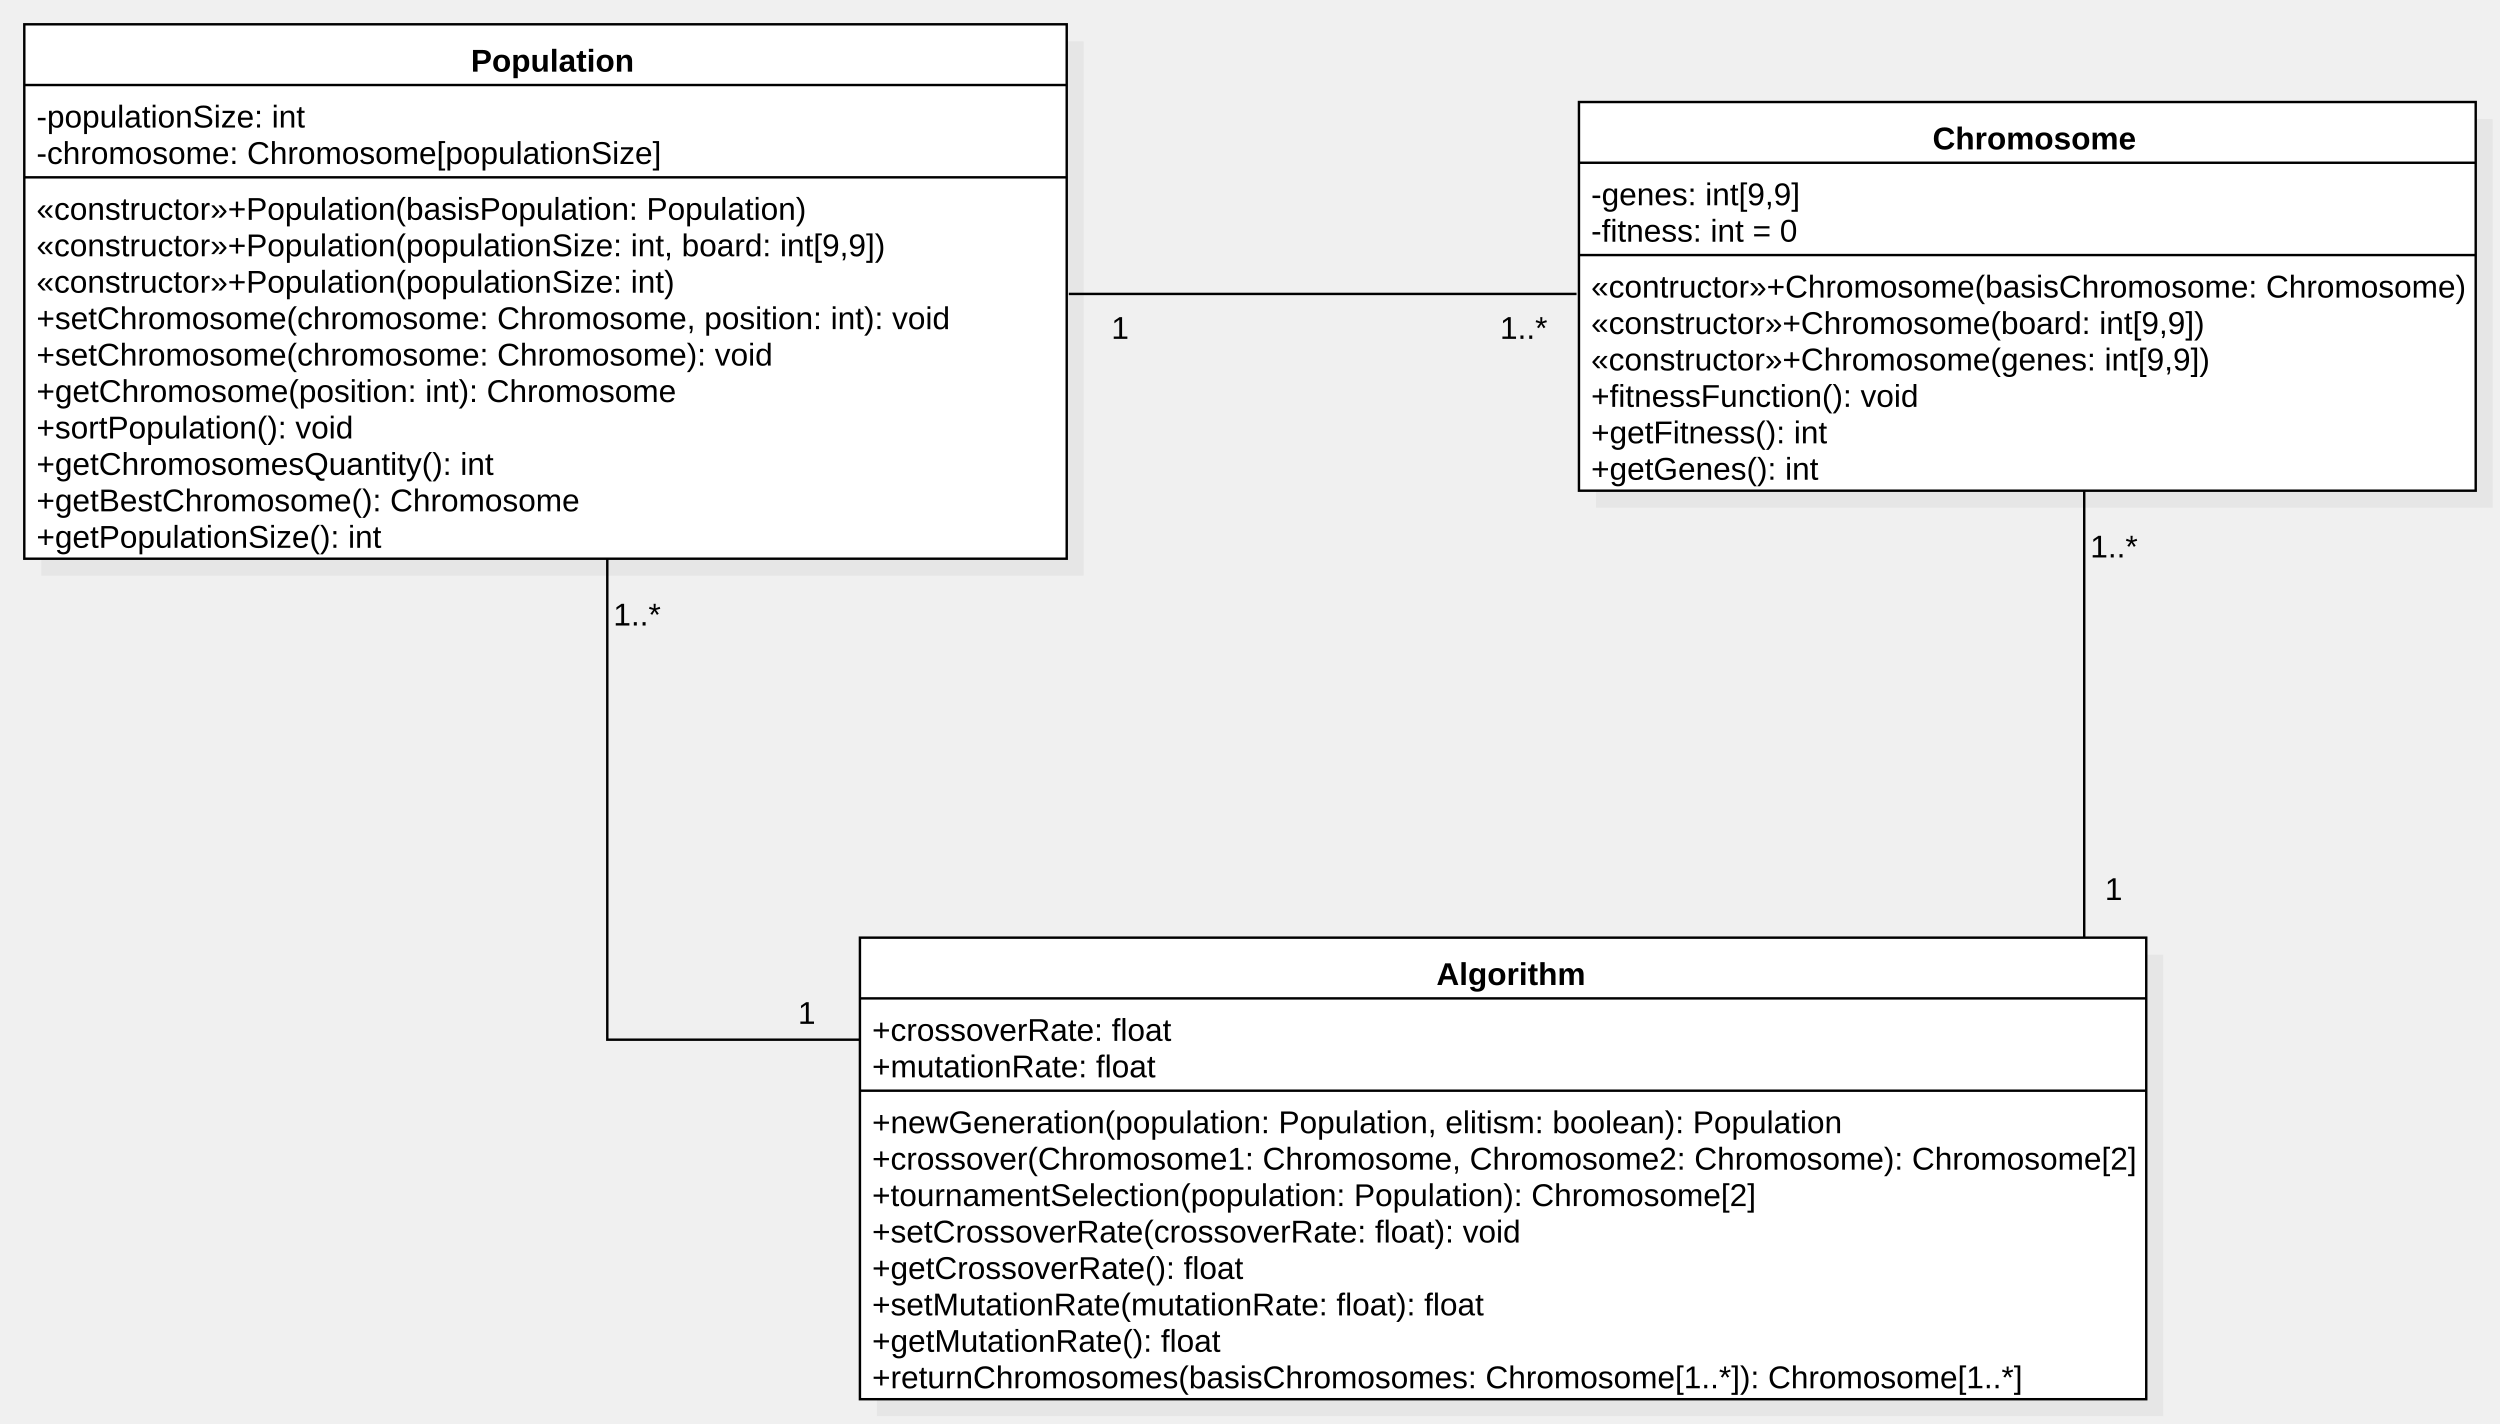
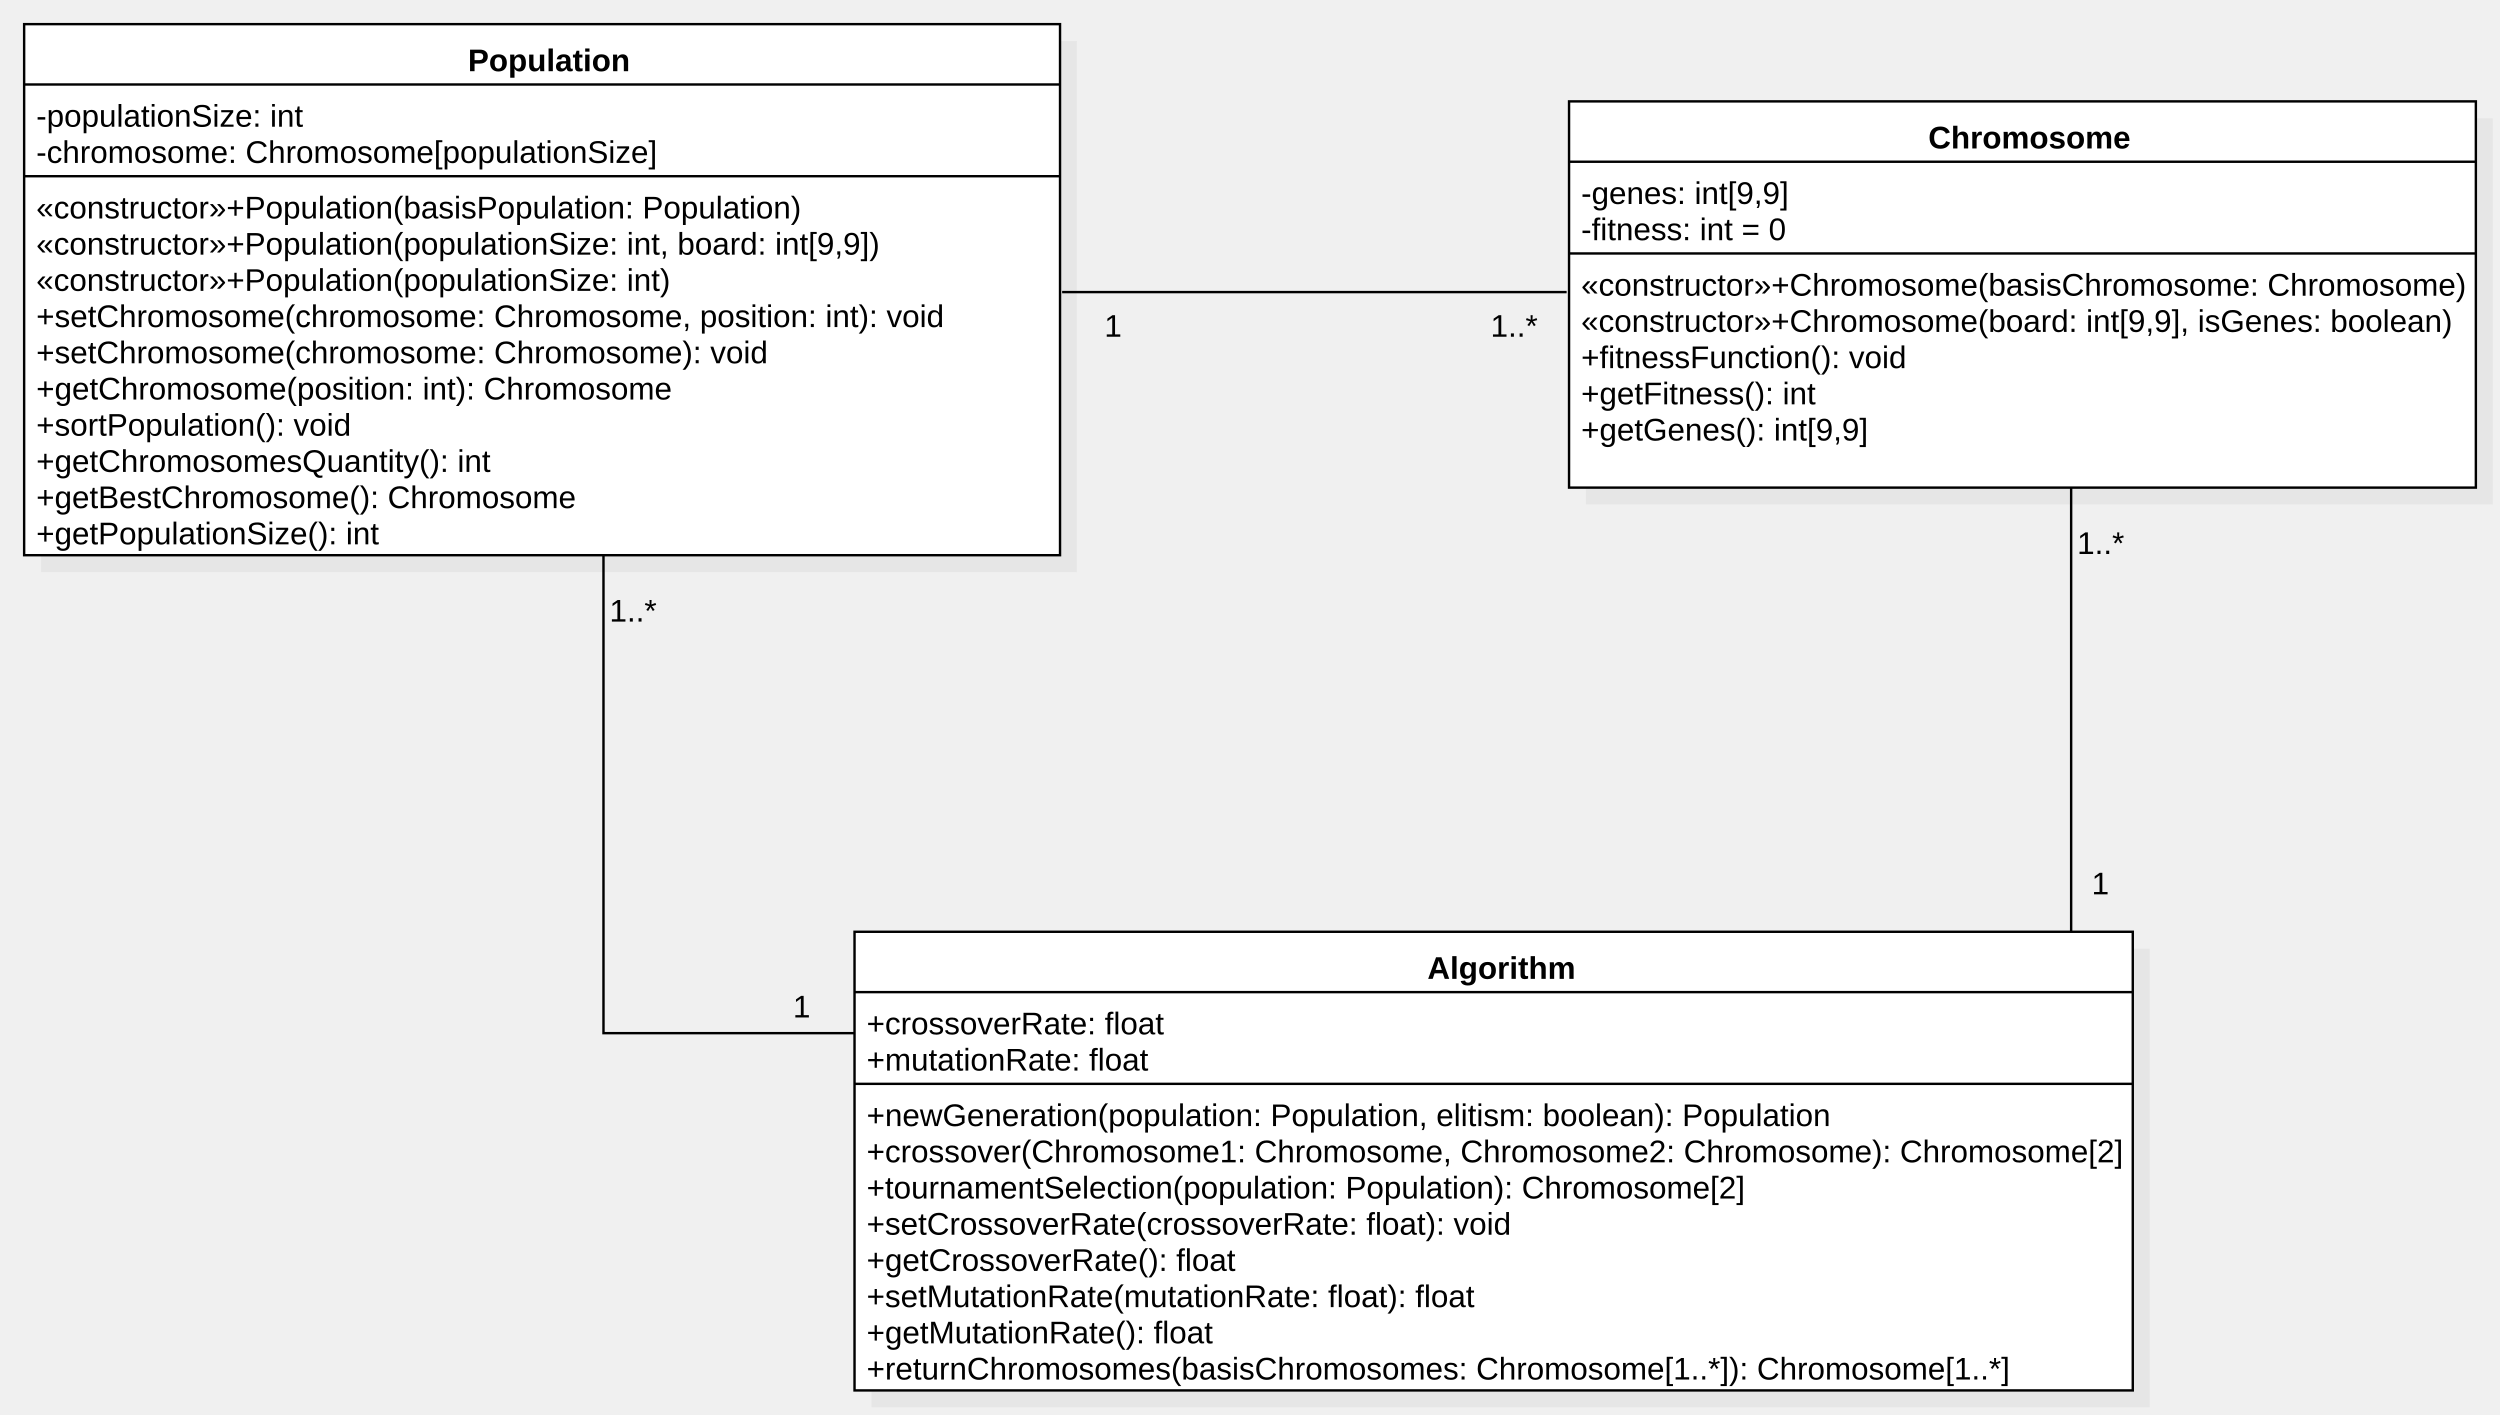
- <svg xmlns="http://www.w3.org/2000/svg" version="1.1" width="1029.16" height="586">
+ <svg xmlns="http://www.w3.org/2000/svg" version="1.1" width="1035.66" height="586">
  <defs />
  <g>
    <g transform="translate(-46,-46) scale(1,1)">
      <rect fill="#C0C0C0" stroke="none" x="63" y="63" width="429.132" height="220" opacity="0.2" />
    </g>
    <g transform="translate(-46,-46) scale(1,1)">
      <rect fill="#ffffff" stroke="none" x="56" y="56" width="429.132" height="220" />
    </g>
    <g transform="translate(-46,-46) scale(1,1)">
      <path fill="none" stroke="#000000" d="M 56 56 L 485.132 56 L 485.132 276 L 56 276 L 56 56 Z Z" stroke-miterlimit="10" />
    </g>
    <g transform="translate(-46,-46) scale(1,1)">
      <path fill="none" stroke="#000000" d="M 56 81 L 485.132 81" stroke-miterlimit="10" />
    </g>
    <g transform="translate(-46,-46) scale(1,1)">
      <path fill="none" stroke="#000000" d="M 56 119 L 485.132 119" stroke-miterlimit="10" />
    </g>
    <g transform="translate(-46,-46) scale(1,1)">
      <g>
        <path fill="none" stroke="none" />
        <text fill="#000000" stroke="none" font-family="Arial" font-size="13px" font-style="normal" font-weight="bold" text-decoration="none" x="239.847" y="75.5">Population</text>
      </g>
    </g>
    <g transform="translate(-46,-46) scale(1,1)">
      <g>
        <path fill="none" stroke="none" />
        <text fill="#000000" stroke="none" font-family="Arial" font-size="13px" font-style="normal" font-weight="normal" text-decoration="none" x="61" y="98.5">-populationSize: int</text>
      </g>
    </g>
    <g transform="translate(-46,-46) scale(1,1)">
      <g>
        <path fill="none" stroke="none" />
        <text fill="#000000" stroke="none" font-family="Arial" font-size="13px" font-style="normal" font-weight="normal" text-decoration="none" x="61" y="113.5">-chromosome: Chromosome[populationSize]</text>
      </g>
    </g>
    <g transform="translate(-46,-46) scale(1,1)">
      <g>
        <path fill="none" stroke="none" />
        <text fill="#000000" stroke="none" font-family="Arial" font-size="13px" font-style="normal" font-weight="normal" text-decoration="none" x="61" y="136.5">«constructor»+Population(basisPopulation: Population)</text>
      </g>
    </g>
    <g transform="translate(-46,-46) scale(1,1)">
      <g>
        <path fill="none" stroke="none" />
        <text fill="#000000" stroke="none" font-family="Arial" font-size="13px" font-style="normal" font-weight="normal" text-decoration="none" x="61" y="151.5">«constructor»+Population(populationSize: int, board: int[9,9])</text>
      </g>
    </g>
    <g transform="translate(-46,-46) scale(1,1)">
      <g>
        <path fill="none" stroke="none" />
        <text fill="#000000" stroke="none" font-family="Arial" font-size="13px" font-style="normal" font-weight="normal" text-decoration="none" x="61" y="166.5">«constructor»+Population(populationSize: int)</text>
      </g>
    </g>
    <g transform="translate(-46,-46) scale(1,1)">
      <g>
        <path fill="none" stroke="none" />
        <text fill="#000000" stroke="none" font-family="Arial" font-size="13px" font-style="normal" font-weight="normal" text-decoration="none" x="61" y="181.5">+setChromosome(chromosome: Chromosome, position: int): void</text>
      </g>
    </g>
    <g transform="translate(-46,-46) scale(1,1)">
      <g>
        <path fill="none" stroke="none" />
        <text fill="#000000" stroke="none" font-family="Arial" font-size="13px" font-style="normal" font-weight="normal" text-decoration="none" x="61" y="196.5">+setChromosome(chromosome: Chromosome): void</text>
      </g>
    </g>
    <g transform="translate(-46,-46) scale(1,1)">
      <g>
        <path fill="none" stroke="none" />
        <text fill="#000000" stroke="none" font-family="Arial" font-size="13px" font-style="normal" font-weight="normal" text-decoration="none" x="61" y="211.5">+getChromosome(position: int): Chromosome</text>
      </g>
    </g>
    <g transform="translate(-46,-46) scale(1,1)">
      <g>
        <path fill="none" stroke="none" />
        <text fill="#000000" stroke="none" font-family="Arial" font-size="13px" font-style="normal" font-weight="normal" text-decoration="none" x="61" y="226.5">+sortPopulation(): void</text>
      </g>
    </g>
    <g transform="translate(-46,-46) scale(1,1)">
      <g>
        <path fill="none" stroke="none" />
        <text fill="#000000" stroke="none" font-family="Arial" font-size="13px" font-style="normal" font-weight="normal" text-decoration="none" x="61" y="241.5">+getChromosomesQuantity(): int</text>
      </g>
    </g>
    <g transform="translate(-46,-46) scale(1,1)">
      <g>
        <path fill="none" stroke="none" />
        <text fill="#000000" stroke="none" font-family="Arial" font-size="13px" font-style="normal" font-weight="normal" text-decoration="none" x="61" y="256.5">+getBestChromosome(): Chromosome</text>
      </g>
    </g>
    <g transform="translate(-46,-46) scale(1,1)">
      <g>
        <path fill="none" stroke="none" />
        <text fill="#000000" stroke="none" font-family="Arial" font-size="13px" font-style="normal" font-weight="normal" text-decoration="none" x="61" y="271.5">+getPopulationSize(): int</text>
      </g>
    </g>
    <g transform="translate(-46,-46) scale(1,1)">
-       <rect fill="#C0C0C0" stroke="none" x="703" y="95" width="369.16" height="160" opacity="0.2" />
-     </g>
-     <g transform="translate(-46,-46) scale(1,1)">
-       <rect fill="#ffffff" stroke="none" x="696" y="88" width="369.16" height="160" />
-     </g>
-     <g transform="translate(-46,-46) scale(1,1)">
-       <path fill="none" stroke="#000000" d="M 696 88 L 1065.16 88 L 1065.16 248 L 696 248 L 696 88 Z Z" stroke-miterlimit="10" />
-     </g>
-     <g transform="translate(-46,-46) scale(1,1)">
-       <path fill="none" stroke="#000000" d="M 696 113 L 1065.16 113" stroke-miterlimit="10" />
-     </g>
-     <g transform="translate(-46,-46) scale(1,1)">
-       <path fill="none" stroke="#000000" d="M 696 151 L 1065.16 151" stroke-miterlimit="10" />
-     </g>
-     <g transform="translate(-46,-46) scale(1,1)">
-       <g>
-         <path fill="none" stroke="none" />
-         <text fill="#000000" stroke="none" font-family="Arial" font-size="13px" font-style="normal" font-weight="bold" text-decoration="none" x="841.567" y="107.5">Chromosome</text>
+       <rect fill="#C0C0C0" stroke="none" x="703" y="95" width="375.66" height="160" opacity="0.2" />
+     </g>
+     <g transform="translate(-46,-46) scale(1,1)">
+       <rect fill="#ffffff" stroke="none" x="696" y="88" width="375.66" height="160" />
+     </g>
+     <g transform="translate(-46,-46) scale(1,1)">
+       <path fill="none" stroke="#000000" d="M 696 88 L 1071.66 88 L 1071.66 248 L 696 248 L 696 88 Z Z" stroke-miterlimit="10" />
+     </g>
+     <g transform="translate(-46,-46) scale(1,1)">
+       <path fill="none" stroke="#000000" d="M 696 113 L 1071.66 113" stroke-miterlimit="10" />
+     </g>
+     <g transform="translate(-46,-46) scale(1,1)">
+       <path fill="none" stroke="#000000" d="M 696 151 L 1071.66 151" stroke-miterlimit="10" />
+     </g>
+     <g transform="translate(-46,-46) scale(1,1)">
+       <g>
+         <path fill="none" stroke="none" />
+         <text fill="#000000" stroke="none" font-family="Arial" font-size="13px" font-style="normal" font-weight="bold" text-decoration="none" x="844.817" y="107.5">Chromosome</text>
      </g>
    </g>
    <g transform="translate(-46,-46) scale(1,1)">
      <g>
        <path fill="none" stroke="none" />
        <text fill="#000000" stroke="none" font-family="Arial" font-size="13px" font-style="normal" font-weight="normal" text-decoration="none" x="701" y="130.5">-genes: int[9,9]</text>
      </g>
    </g>
    <g transform="translate(-46,-46) scale(1,1)">
      <g>
        <path fill="none" stroke="none" />
        <text fill="#000000" stroke="none" font-family="Arial" font-size="13px" font-style="normal" font-weight="normal" text-decoration="none" x="701" y="145.5">-fitness: int = 0</text>
      </g>
    </g>
    <g transform="translate(-46,-46) scale(1,1)">
      <g>
        <path fill="none" stroke="none" />
-         <text fill="#000000" stroke="none" font-family="Arial" font-size="13px" font-style="normal" font-weight="normal" text-decoration="none" x="701" y="168.5">«contructor»+Chromosome(basisChromosome: Chromosome)</text>
-       </g>
-     </g>
-     <g transform="translate(-46,-46) scale(1,1)">
-       <g>
-         <path fill="none" stroke="none" />
-         <text fill="#000000" stroke="none" font-family="Arial" font-size="13px" font-style="normal" font-weight="normal" text-decoration="none" x="701" y="183.5">«constructor»+Chromosome(board: int[9,9])</text>
-       </g>
-     </g>
-     <g transform="translate(-46,-46) scale(1,1)">
-       <g>
-         <path fill="none" stroke="none" />
-         <text fill="#000000" stroke="none" font-family="Arial" font-size="13px" font-style="normal" font-weight="normal" text-decoration="none" x="701" y="198.5">«constructor»+Chromosome(genes: int[9,9])</text>
-       </g>
-     </g>
-     <g transform="translate(-46,-46) scale(1,1)">
-       <g>
-         <path fill="none" stroke="none" />
-         <text fill="#000000" stroke="none" font-family="Arial" font-size="13px" font-style="normal" font-weight="normal" text-decoration="none" x="701" y="213.5">+fitnessFunction(): void</text>
-       </g>
-     </g>
-     <g transform="translate(-46,-46) scale(1,1)">
-       <g>
-         <path fill="none" stroke="none" />
-         <text fill="#000000" stroke="none" font-family="Arial" font-size="13px" font-style="normal" font-weight="normal" text-decoration="none" x="701" y="228.5">+getFitness(): int</text>
-       </g>
-     </g>
-     <g transform="translate(-46,-46) scale(1,1)">
-       <g>
-         <path fill="none" stroke="none" />
-         <text fill="#000000" stroke="none" font-family="Arial" font-size="13px" font-style="normal" font-weight="normal" text-decoration="none" x="701" y="243.5">+getGenes(): int</text>
+         <text fill="#000000" stroke="none" font-family="Arial" font-size="13px" font-style="normal" font-weight="normal" text-decoration="none" x="701" y="168.5">«constructor»+Chromosome(basisChromosome: Chromosome)</text>
+       </g>
+     </g>
+     <g transform="translate(-46,-46) scale(1,1)">
+       <g>
+         <path fill="none" stroke="none" />
+         <text fill="#000000" stroke="none" font-family="Arial" font-size="13px" font-style="normal" font-weight="normal" text-decoration="none" x="701" y="183.5">«constructor»+Chromosome(board: int[9,9], isGenes: boolean)</text>
+       </g>
+     </g>
+     <g transform="translate(-46,-46) scale(1,1)">
+       <g>
+         <path fill="none" stroke="none" />
+         <text fill="#000000" stroke="none" font-family="Arial" font-size="13px" font-style="normal" font-weight="normal" text-decoration="none" x="701" y="198.5">+fitnessFunction(): void</text>
+       </g>
+     </g>
+     <g transform="translate(-46,-46) scale(1,1)">
+       <g>
+         <path fill="none" stroke="none" />
+         <text fill="#000000" stroke="none" font-family="Arial" font-size="13px" font-style="normal" font-weight="normal" text-decoration="none" x="701" y="213.5">+getFitness(): int</text>
+       </g>
+     </g>
+     <g transform="translate(-46,-46) scale(1,1)">
+       <g>
+         <path fill="none" stroke="none" />
+         <text fill="#000000" stroke="none" font-family="Arial" font-size="13px" font-style="normal" font-weight="normal" text-decoration="none" x="701" y="228.5">+getGenes(): int[9,9]</text>
      </g>
    </g>
    <g transform="translate(-46,-46) scale(1,1)">
      <rect fill="#C0C0C0" stroke="none" x="407" y="439" width="529.533" height="190" opacity="0.2" />
    </g>
    <g transform="translate(-46,-46) scale(1,1)">
      <rect fill="#ffffff" stroke="none" x="400" y="432" width="529.533" height="190" />
    </g>
    <g transform="translate(-46,-46) scale(1,1)">
      <path fill="none" stroke="#000000" d="M 400 432 L 929.533 432 L 929.533 622 L 400 622 L 400 432 Z Z" stroke-miterlimit="10" />
    </g>
    <g transform="translate(-46,-46) scale(1,1)">
      <path fill="none" stroke="#000000" d="M 400 457 L 929.533 457" stroke-miterlimit="10" />
    </g>
    <g transform="translate(-46,-46) scale(1,1)">
      <path fill="none" stroke="#000000" d="M 400 495 L 929.533 495" stroke-miterlimit="10" />
    </g>
    <g transform="translate(-46,-46) scale(1,1)">
      <g>
        <path fill="none" stroke="none" />
        <text fill="#000000" stroke="none" font-family="Arial" font-size="13px" font-style="normal" font-weight="bold" text-decoration="none" x="637.313" y="451.5">Algorithm</text>
      </g>
    </g>
    <g transform="translate(-46,-46) scale(1,1)">
      <g>
        <path fill="none" stroke="none" />
        <text fill="#000000" stroke="none" font-family="Arial" font-size="13px" font-style="normal" font-weight="normal" text-decoration="none" x="405" y="474.5">+crossoverRate: float</text>
      </g>
    </g>
    <g transform="translate(-46,-46) scale(1,1)">
      <g>
        <path fill="none" stroke="none" />
        <text fill="#000000" stroke="none" font-family="Arial" font-size="13px" font-style="normal" font-weight="normal" text-decoration="none" x="405" y="489.5">+mutationRate: float</text>
      </g>
    </g>
    <g transform="translate(-46,-46) scale(1,1)">
      <g>
        <path fill="none" stroke="none" />
        <text fill="#000000" stroke="none" font-family="Arial" font-size="13px" font-style="normal" font-weight="normal" text-decoration="none" x="405" y="512.5">+newGeneration(population: Population, elitism: boolean): Population</text>
      </g>
    </g>
    <g transform="translate(-46,-46) scale(1,1)">
      <g>
        <path fill="none" stroke="none" />
        <text fill="#000000" stroke="none" font-family="Arial" font-size="13px" font-style="normal" font-weight="normal" text-decoration="none" x="405" y="527.5">+crossover(Chromosome1: Chromosome, Chromosome2: Chromosome): Chromosome[2]</text>
      </g>
    </g>
    <g transform="translate(-46,-46) scale(1,1)">
      <g>
        <path fill="none" stroke="none" />
        <text fill="#000000" stroke="none" font-family="Arial" font-size="13px" font-style="normal" font-weight="normal" text-decoration="none" x="405" y="542.5">+tournamentSelection(population: Population): Chromosome[2]</text>
      </g>
    </g>
    <g transform="translate(-46,-46) scale(1,1)">
      <g>
        <path fill="none" stroke="none" />
        <text fill="#000000" stroke="none" font-family="Arial" font-size="13px" font-style="normal" font-weight="normal" text-decoration="none" x="405" y="557.5">+setCrossoverRate(crossoverRate: float): void</text>
      </g>
    </g>
    <g transform="translate(-46,-46) scale(1,1)">
      <g>
        <path fill="none" stroke="none" />
        <text fill="#000000" stroke="none" font-family="Arial" font-size="13px" font-style="normal" font-weight="normal" text-decoration="none" x="405" y="572.5">+getCrossoverRate(): float</text>
      </g>
    </g>
    <g transform="translate(-46,-46) scale(1,1)">
      <g>
        <path fill="none" stroke="none" />
        <text fill="#000000" stroke="none" font-family="Arial" font-size="13px" font-style="normal" font-weight="normal" text-decoration="none" x="405" y="587.5">+setMutationRate(mutationRate: float): float</text>
      </g>
    </g>
    <g transform="translate(-46,-46) scale(1,1)">
      <g>
        <path fill="none" stroke="none" />
        <text fill="#000000" stroke="none" font-family="Arial" font-size="13px" font-style="normal" font-weight="normal" text-decoration="none" x="405" y="602.5">+getMutationRate(): float</text>
      </g>
    </g>
    <g transform="translate(-46,-46) scale(1,1)">
      <g>
        <path fill="none" stroke="none" />
        <text fill="#000000" stroke="none" font-family="Arial" font-size="13px" font-style="normal" font-weight="normal" text-decoration="none" x="405" y="617.5">+returnChromosomes(basisChromosomes: Chromosome[1..*]): Chromosome[1..*]</text>
      </g>
    </g>
    <g transform="translate(-46,-46) scale(1,1)">
      <path fill="none" stroke="#000000" d="M 486 167 L 695 167" stroke-miterlimit="10" />
    </g>
    <g transform="translate(-46,-46) scale(1,1)">
      <g>
        <path fill="none" stroke="none" />
        <text fill="#000000" stroke="none" font-family="Arial" font-size="13px" font-style="normal" font-weight="normal" text-decoration="none" x="503.5" y="185.5">1</text>
      </g>
    </g>
    <g transform="translate(-46,-46) scale(1,1)">
      <g>
        <path fill="none" stroke="none" />
        <text fill="#000000" stroke="none" font-family="Arial" font-size="13px" font-style="normal" font-weight="normal" text-decoration="none" x="663.5" y="185.5">1..*</text>
      </g>
    </g>
    <g transform="translate(-46,-46) scale(1,1)">
      <path fill="none" stroke="#000000" d="M 400 474 L 296 474 L 296 276" stroke-miterlimit="10" />
    </g>
    <g transform="translate(-46,-46) scale(1,1)">
      <g>
        <path fill="none" stroke="none" />
        <text fill="#000000" stroke="none" font-family="Arial" font-size="13px" font-style="normal" font-weight="normal" text-decoration="none" x="374.5" y="467.5">1</text>
      </g>
    </g>
    <g transform="translate(-46,-46) scale(1,1)">
      <g>
        <path fill="none" stroke="none" />
        <text fill="#000000" stroke="none" font-family="Arial" font-size="13px" font-style="normal" font-weight="normal" text-decoration="none" x="298.5" y="303.5">1..*</text>
      </g>
    </g>
    <g transform="translate(-46,-46) scale(1,1)">
      <path fill="none" stroke="#000000" d="M 904 432 L 904 248" stroke-miterlimit="10" />
    </g>
    <g transform="translate(-46,-46) scale(1,1)">
      <g>
        <path fill="none" stroke="none" />
        <text fill="#000000" stroke="none" font-family="Arial" font-size="13px" font-style="normal" font-weight="normal" text-decoration="none" x="912.5" y="416.5">1</text>
      </g>
    </g>
    <g transform="translate(-46,-46) scale(1,1)">
      <g>
        <path fill="none" stroke="none" />
        <text fill="#000000" stroke="none" font-family="Arial" font-size="13px" font-style="normal" font-weight="normal" text-decoration="none" x="906.5" y="275.5">1..*</text>
      </g>
    </g>
  </g>
</svg>
